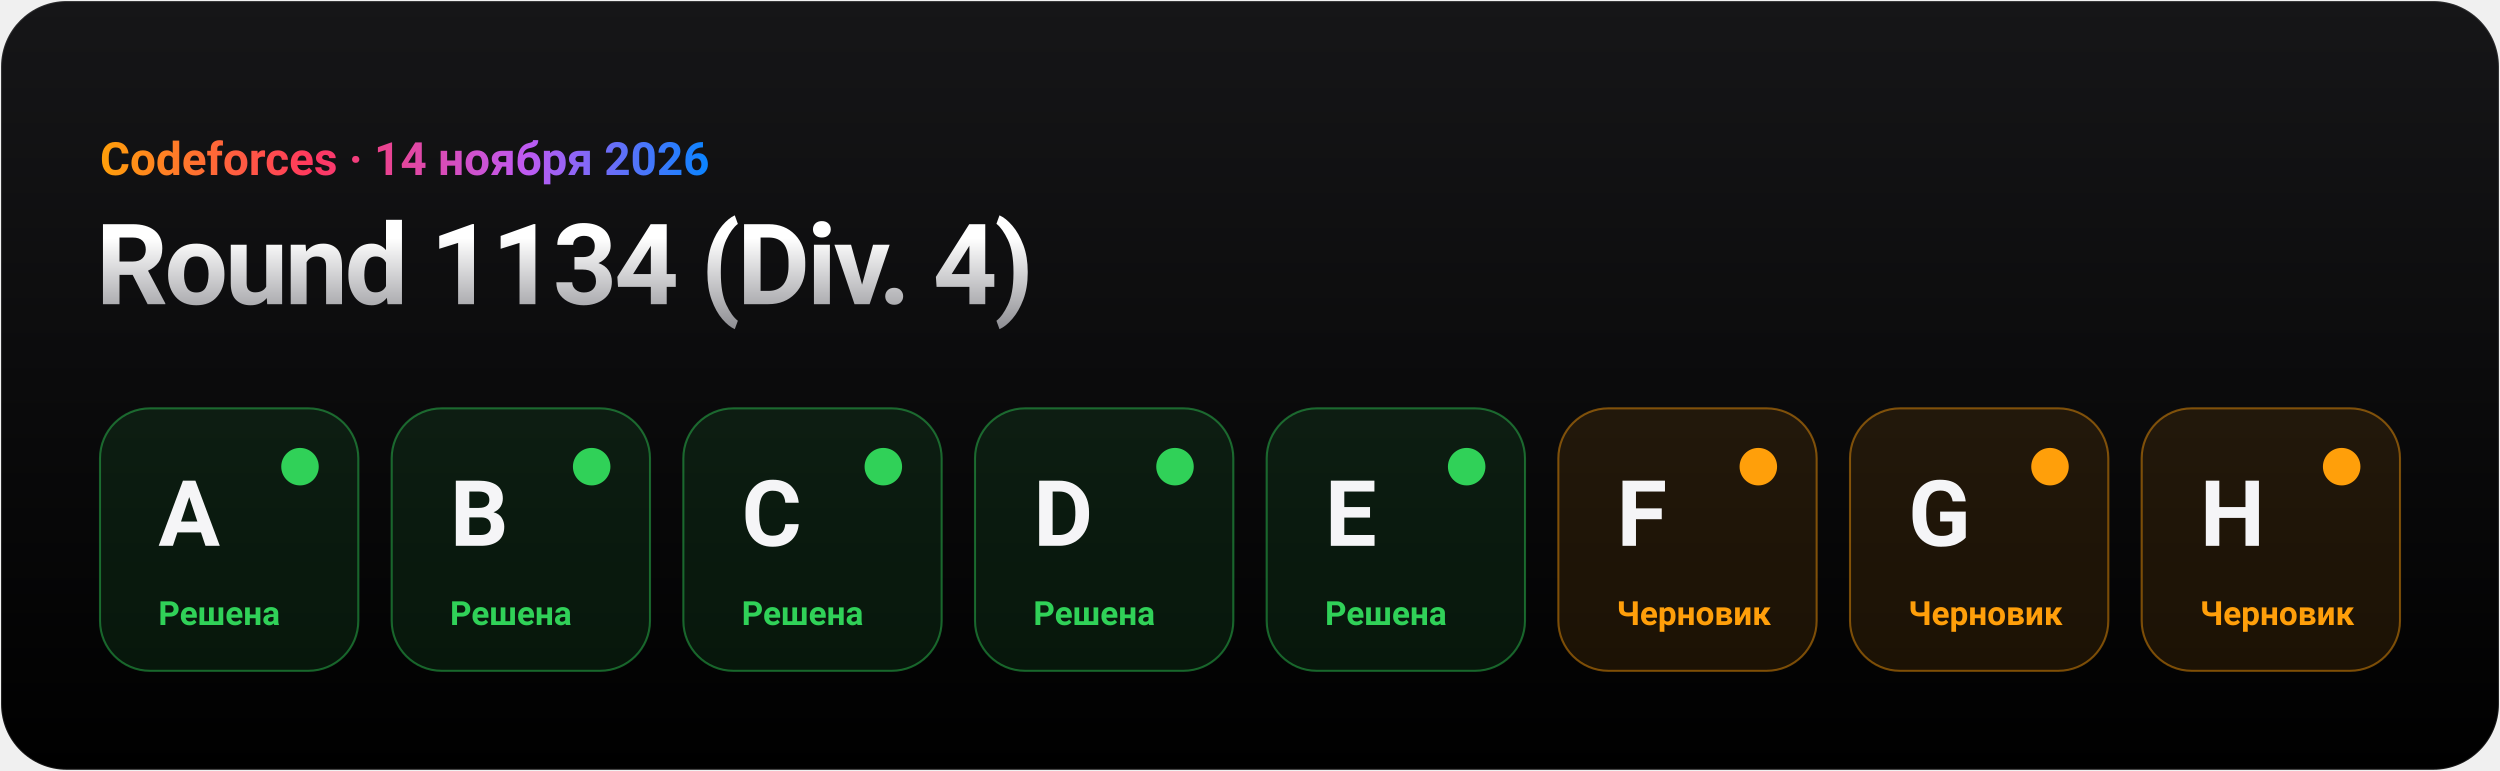
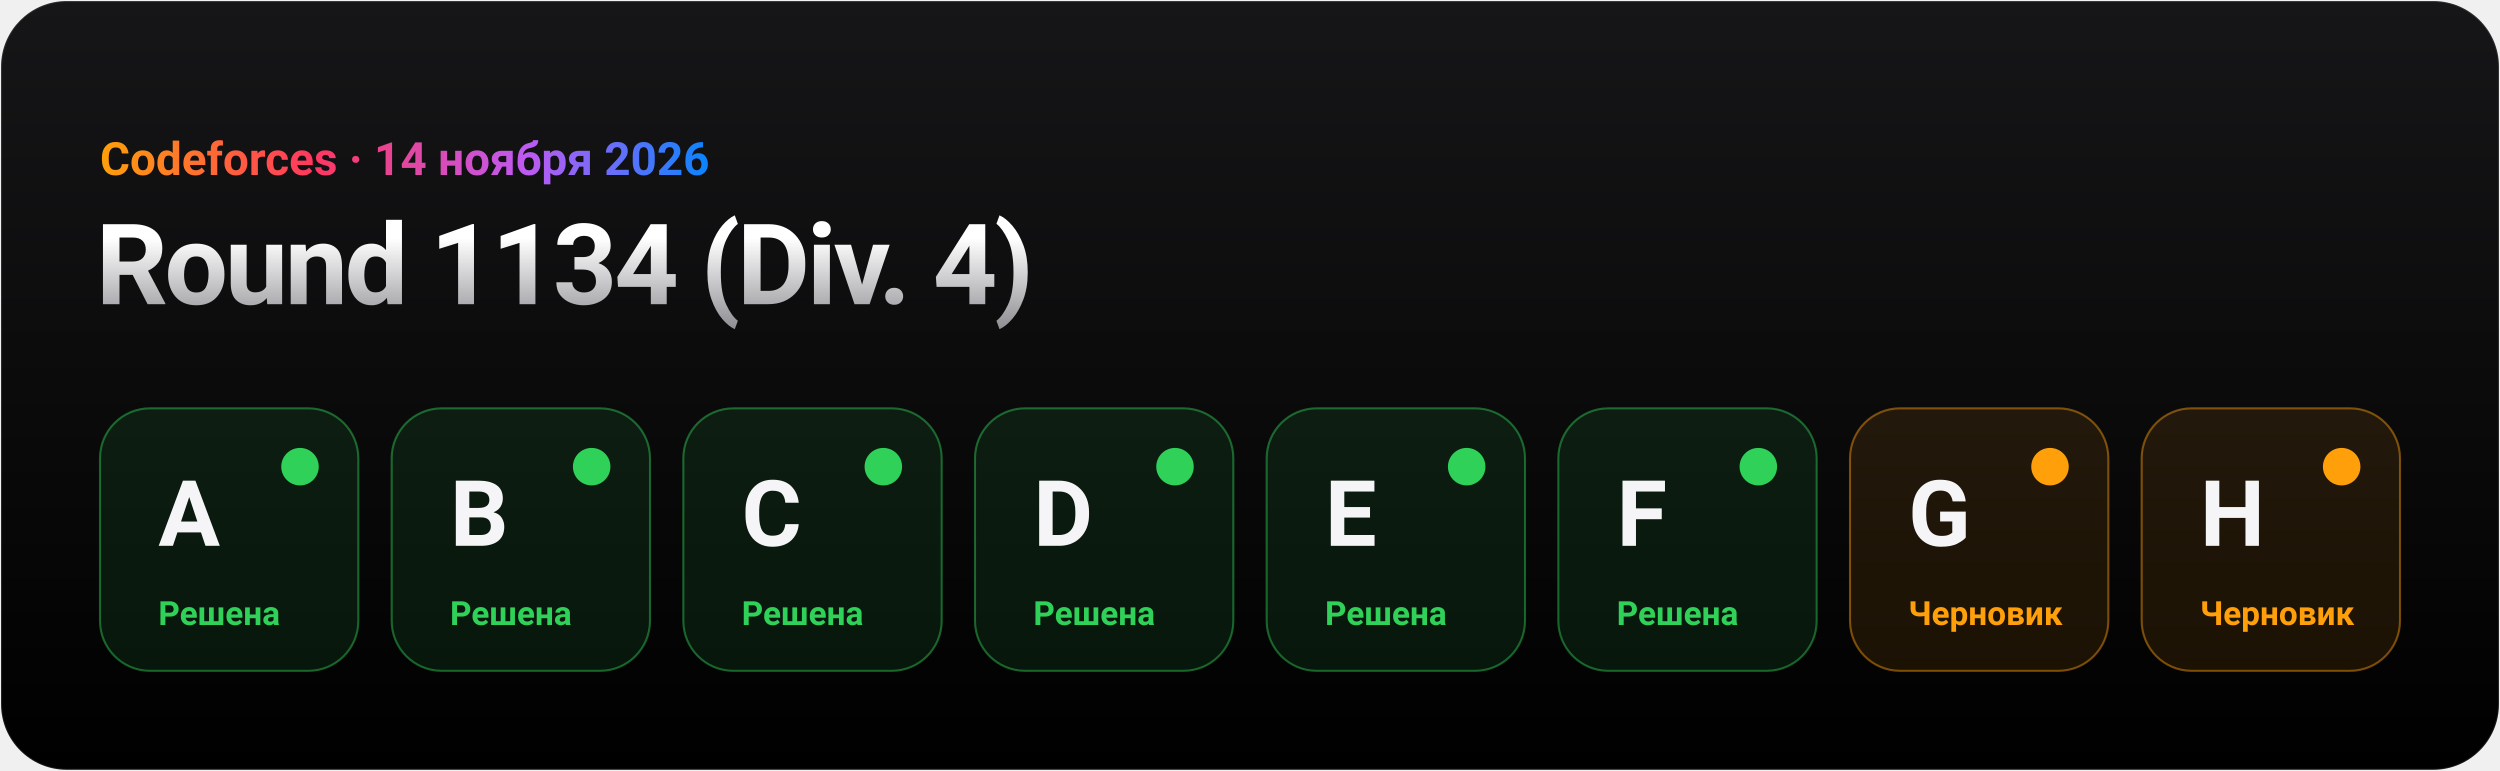
- <svg xmlns="http://www.w3.org/2000/svg" width="1200" height="370" viewBox="0 0 1200 370" role="img" aria-label="Codeforces Round 1134 (Div. 4), 14 ноября 2026: A — решена; B — решена; C — решена; D — решена; E — решена; F — черновик; G — черновик; H — черновик">
+ <svg xmlns="http://www.w3.org/2000/svg" width="1200" height="370" viewBox="0 0 1200 370" role="img" aria-label="Codeforces Round 1134 (Div. 4), 14 ноября 2026: A — решена; B — решена; C — решена; D — решена; E — решена; F — решена; G — черновик; H — черновик">
  <defs>
    <linearGradient id="tile" x1="0" y1="0" x2="0" y2="1">
      <stop offset="0" stop-color="#161618" />
      <stop offset="1" stop-color="#000000" />
    </linearGradient>
    <linearGradient id="titanium" x1="0" y1="0" x2="0" y2="1">
      <stop offset="0.2" stop-color="#ffffff" />
      <stop offset="1" stop-color="#8e8e93" />
    </linearGradient>
    <linearGradient id="ai" x1="0" y1="0" x2="1" y2="0">
      <stop offset="0" stop-color="#ff9f0a" />
      <stop offset="0.35" stop-color="#ff375f" />
      <stop offset="0.7" stop-color="#bf5af2" />
      <stop offset="1" stop-color="#0a84ff" />
    </linearGradient>
  </defs>
  <g font-family="-apple-system, BlinkMacSystemFont, 'SF Pro Display', 'Segoe UI', Roboto, Helvetica, Arial, sans-serif">
    <rect x="0.5" y="0.5" width="1199" height="369" rx="31.5" fill="url(#tile)" stroke="#ffffff" stroke-opacity="0.1" />
    <g font-weight="600">
      <text x="48" y="84" font-size="22" fill="url(#ai)">Codeforces · 14 ноября 2026</text>
      <text x="46" y="146" font-size="54" font-weight="700" letter-spacing="-1.5" fill="url(#titanium)">Round 1134 (Div. 4)</text>
      <g>
        <animate attributeName="opacity" values="0;0;1" keyTimes="0;0.00;1" dur="0.5s" fill="freeze" />
        <rect x="48.0" y="196" width="124.0" height="126" rx="24" fill="#30d158" fill-opacity="0.1" stroke="#30d158" stroke-opacity="0.45" />
        <text x="76.0" y="262" font-size="44" font-weight="700" fill="#f5f5f7">A</text>
        <circle cx="144.0" cy="224" r="9" fill="#30d158" />
        <text x="76.0" y="300" font-size="16" fill="#30d158">Решена</text>
      </g>
      <g>
        <animate attributeName="opacity" values="0;0;1" keyTimes="0;0.17;1" dur="0.6s" fill="freeze" />
        <rect x="188.0" y="196" width="124.0" height="126" rx="24" fill="#30d158" fill-opacity="0.1" stroke="#30d158" stroke-opacity="0.45" />
        <text x="216.0" y="262" font-size="44" font-weight="700" fill="#f5f5f7">B</text>
        <circle cx="284.0" cy="224" r="9" fill="#30d158" />
        <text x="216.0" y="300" font-size="16" fill="#30d158">Решена</text>
      </g>
      <g>
        <animate attributeName="opacity" values="0;0;1" keyTimes="0;0.29;1" dur="0.7s" fill="freeze" />
        <rect x="328.0" y="196" width="124.0" height="126" rx="24" fill="#30d158" fill-opacity="0.1" stroke="#30d158" stroke-opacity="0.45" />
        <text x="356.0" y="262" font-size="44" font-weight="700" fill="#f5f5f7">C</text>
        <circle cx="424.0" cy="224" r="9" fill="#30d158" />
        <text x="356.0" y="300" font-size="16" fill="#30d158">Решена</text>
      </g>
      <g>
        <animate attributeName="opacity" values="0;0;1" keyTimes="0;0.38;1" dur="0.8s" fill="freeze" />
        <rect x="468.0" y="196" width="124.0" height="126" rx="24" fill="#30d158" fill-opacity="0.1" stroke="#30d158" stroke-opacity="0.45" />
        <text x="496.0" y="262" font-size="44" font-weight="700" fill="#f5f5f7">D</text>
        <circle cx="564.0" cy="224" r="9" fill="#30d158" />
        <text x="496.0" y="300" font-size="16" fill="#30d158">Решена</text>
      </g>
      <g>
        <animate attributeName="opacity" values="0;0;1" keyTimes="0;0.44;1" dur="0.9s" fill="freeze" />
        <rect x="608.0" y="196" width="124.0" height="126" rx="24" fill="#30d158" fill-opacity="0.1" stroke="#30d158" stroke-opacity="0.45" />
        <text x="636.0" y="262" font-size="44" font-weight="700" fill="#f5f5f7">E</text>
        <circle cx="704.0" cy="224" r="9" fill="#30d158" />
        <text x="636.0" y="300" font-size="16" fill="#30d158">Решена</text>
      </g>
      <g>
        <animate attributeName="opacity" values="0;0;1" keyTimes="0;0.50;1" dur="1.0s" fill="freeze" />
-         <rect x="748.0" y="196" width="124.0" height="126" rx="24" fill="#ff9f0a" fill-opacity="0.1" stroke="#ff9f0a" stroke-opacity="0.45" />
+         <rect x="748.0" y="196" width="124.0" height="126" rx="24" fill="#30d158" fill-opacity="0.1" stroke="#30d158" stroke-opacity="0.45" />
        <text x="776.0" y="262" font-size="44" font-weight="700" fill="#f5f5f7">F</text>
-         <circle cx="844.0" cy="224" r="9" fill="#ff9f0a" />
-         <text x="776.0" y="300" font-size="16" fill="#ff9f0a">Черновик</text>
+         <circle cx="844.0" cy="224" r="9" fill="#30d158" />
+         <text x="776.0" y="300" font-size="16" fill="#30d158">Решена</text>
      </g>
      <g>
        <animate attributeName="opacity" values="0;0;1" keyTimes="0;0.55;1" dur="1.1s" fill="freeze" />
        <rect x="888.0" y="196" width="124.0" height="126" rx="24" fill="#ff9f0a" fill-opacity="0.1" stroke="#ff9f0a" stroke-opacity="0.45" />
        <text x="916.0" y="262" font-size="44" font-weight="700" fill="#f5f5f7">G</text>
        <circle cx="984.0" cy="224" r="9" fill="#ff9f0a" />
        <text x="916.0" y="300" font-size="16" fill="#ff9f0a">Черновик</text>
      </g>
      <g>
        <animate attributeName="opacity" values="0;0;1" keyTimes="0;0.58;1" dur="1.2s" fill="freeze" />
        <rect x="1028.0" y="196" width="124.0" height="126" rx="24" fill="#ff9f0a" fill-opacity="0.1" stroke="#ff9f0a" stroke-opacity="0.45" />
        <text x="1056.0" y="262" font-size="44" font-weight="700" fill="#f5f5f7">H</text>
        <circle cx="1124.0" cy="224" r="9" fill="#ff9f0a" />
        <text x="1056.0" y="300" font-size="16" fill="#ff9f0a">Черновик</text>
      </g>
    </g>
  </g>
</svg>
